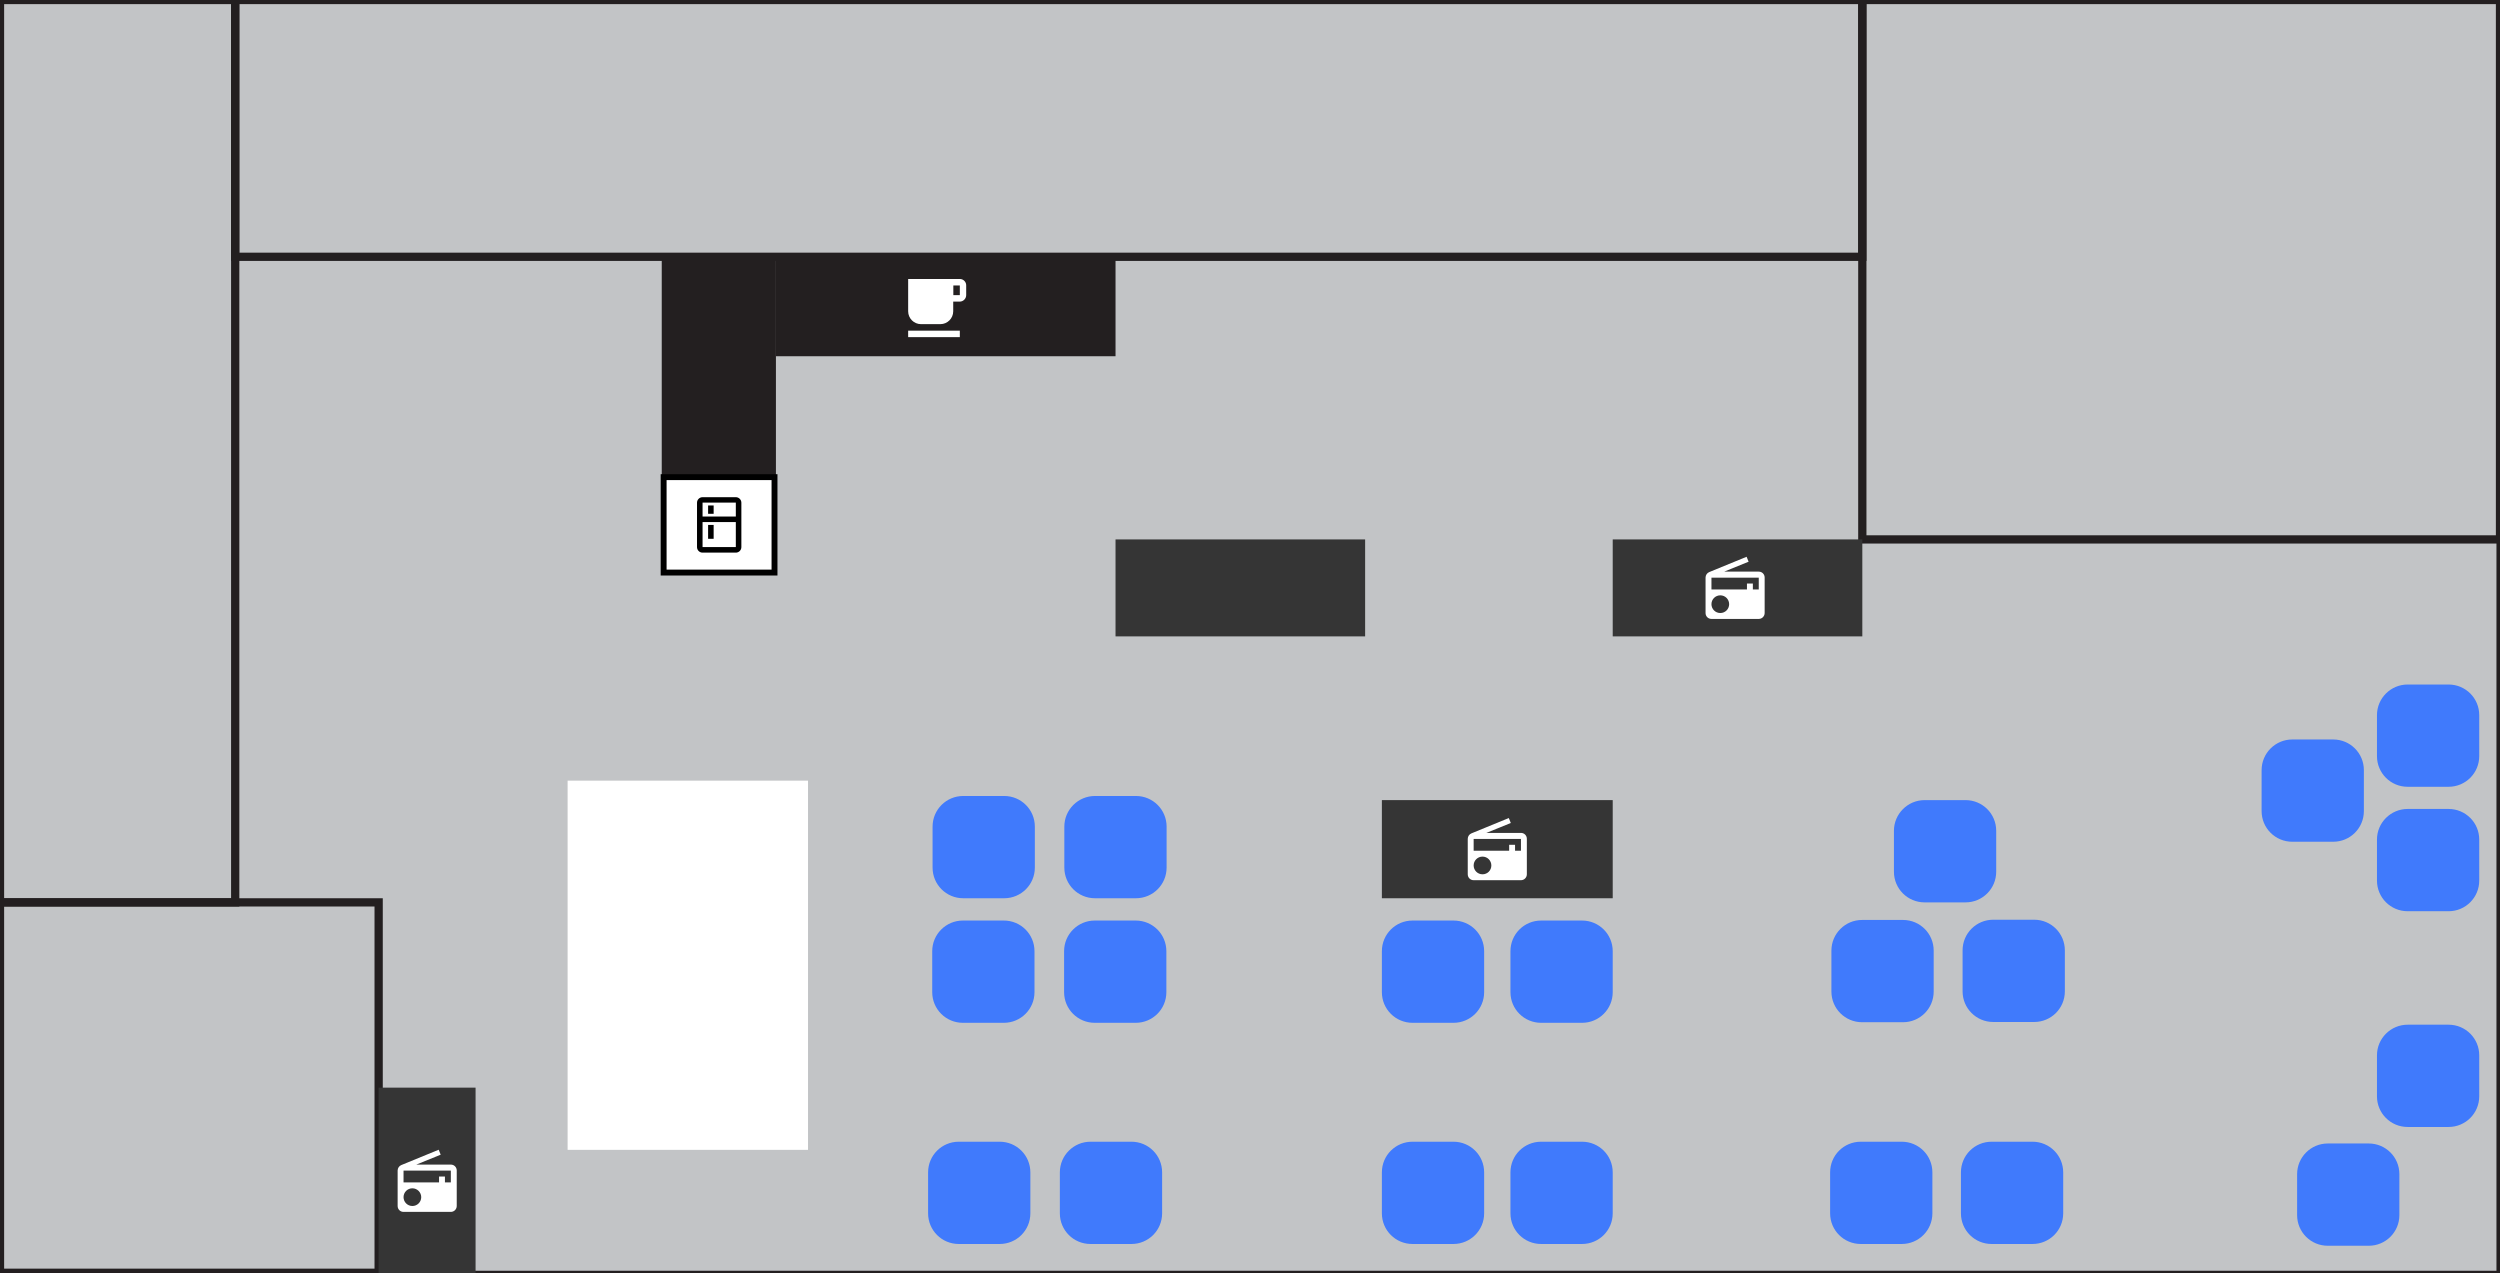
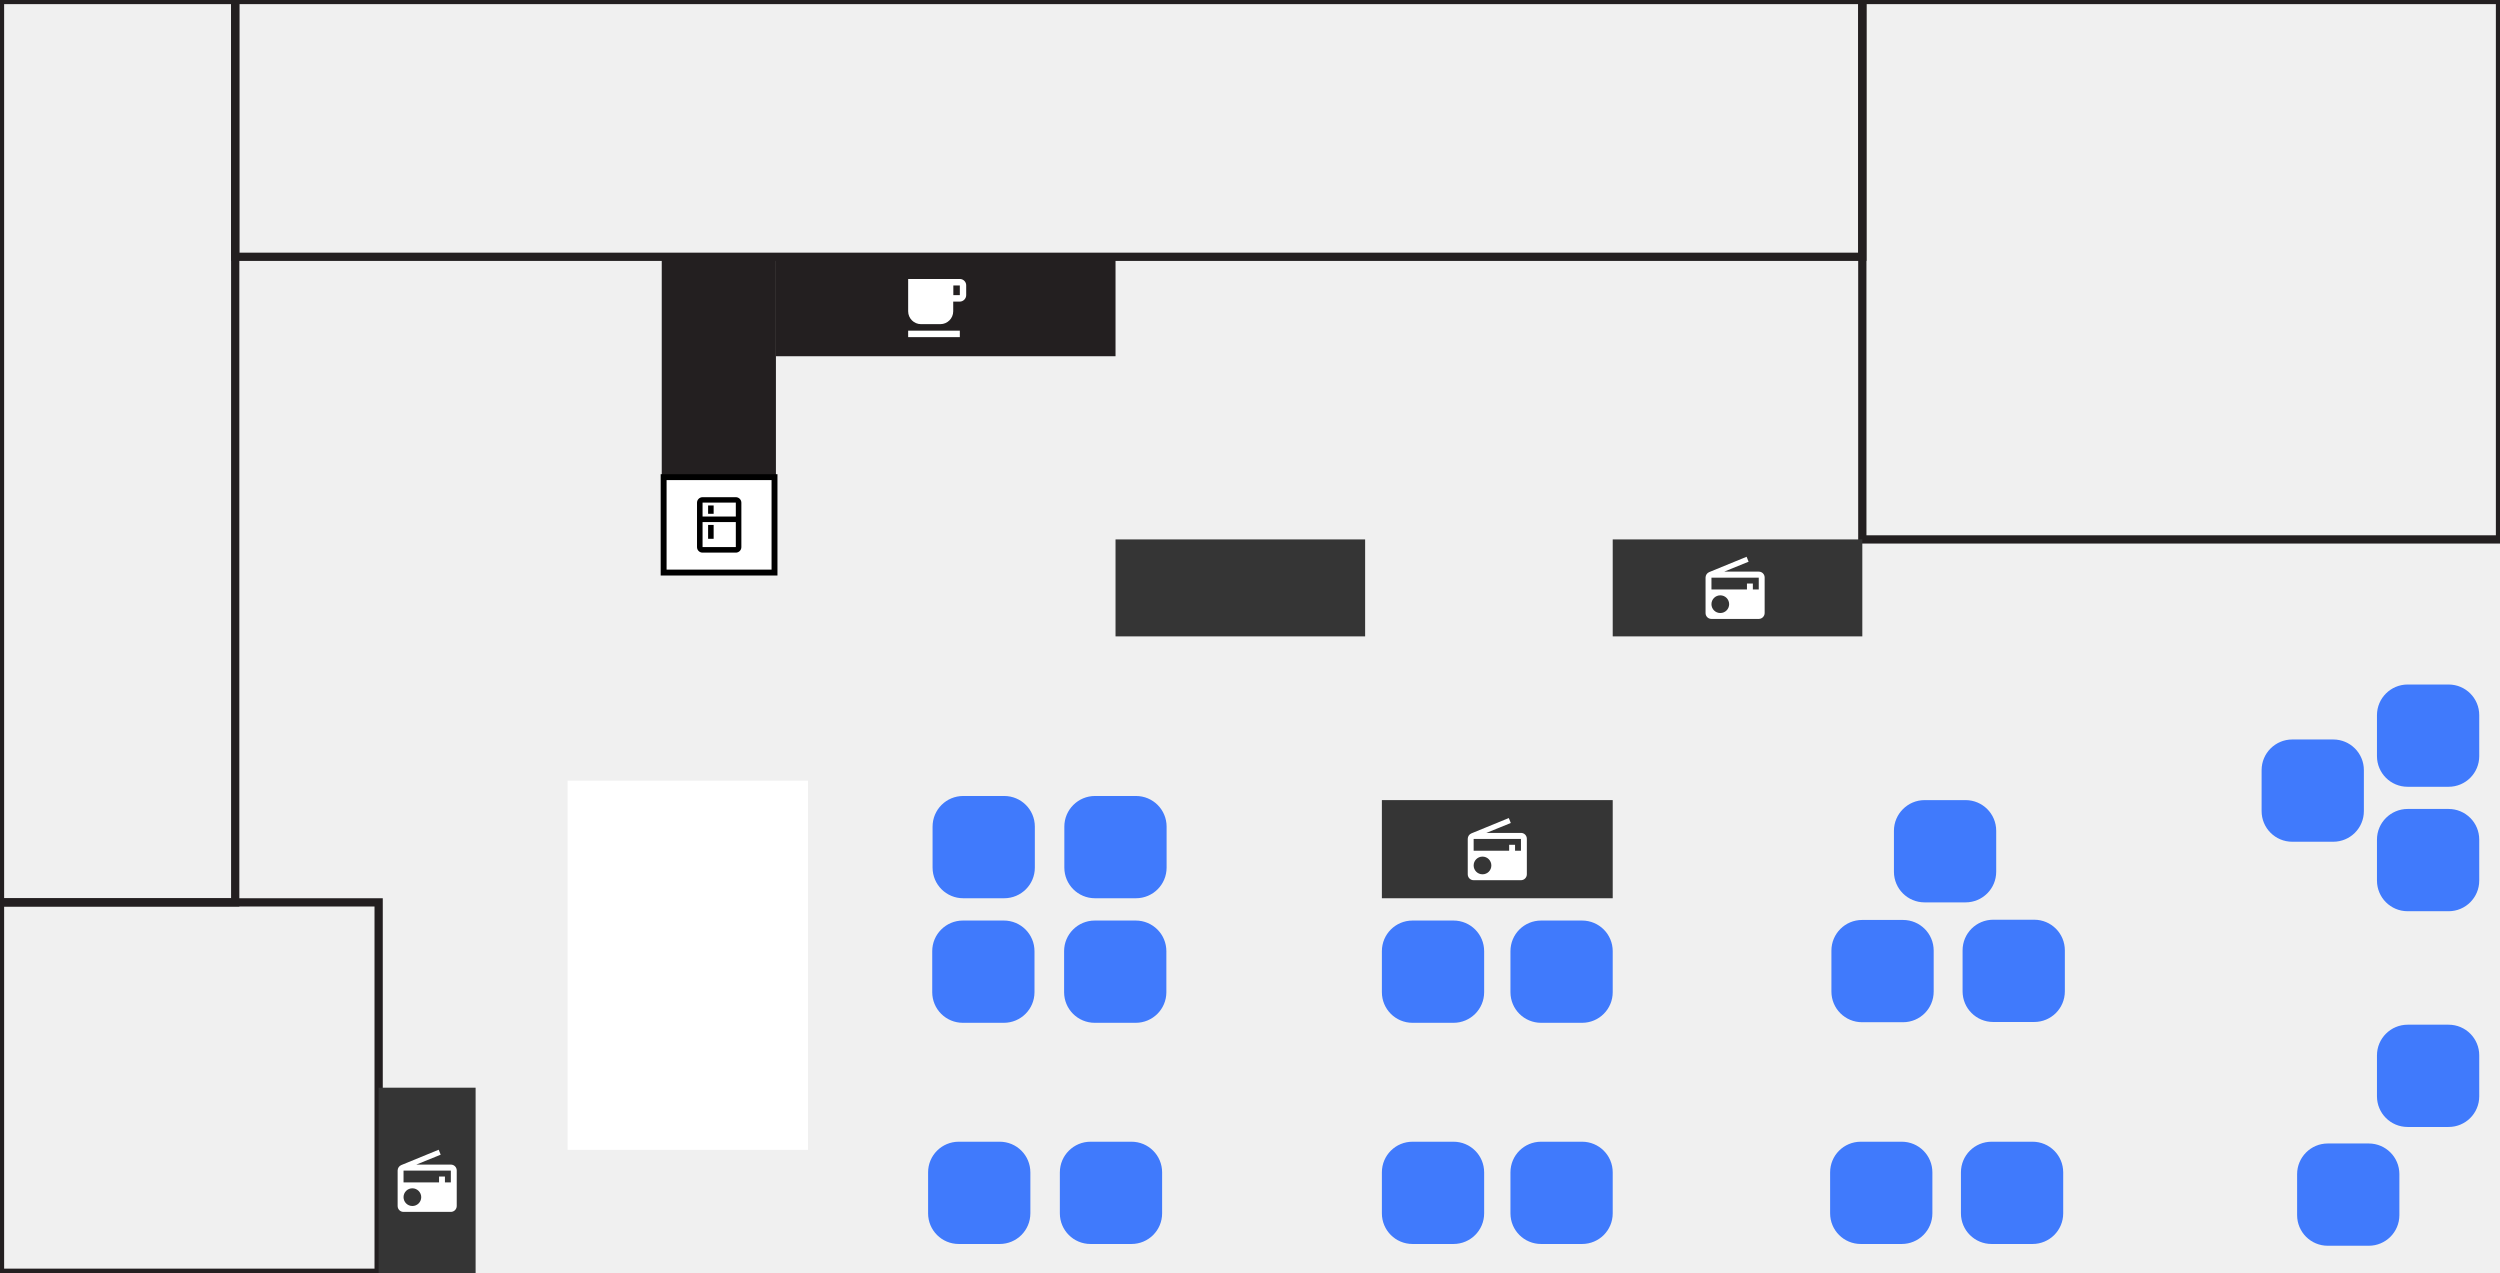
<svg xmlns="http://www.w3.org/2000/svg" version="1.1" id="Layer_1" x="0px" y="0px" viewBox="0 0 2119.4 1079" style="enable-background:new 0 0 2119.4 1079;" xml:space="preserve">
  <style type="text/css">
- 	.st0{fill:#C2C4C6;stroke:#231F20;stroke-width:6;stroke-miterlimit:10;}
- 	.st1{fill:#407afc;}
+ 	.st0{display:none;fill:#C2C4C6;stroke:#231F20;stroke-width:6;stroke-miterlimit:10;}
+ 	.st1{fill:#407AFC;}
	.st2{fill:none;stroke:#231F20;stroke-width:7;stroke-miterlimit:10;}
	.st3{fill:#231F20;}
	.st4{fill:#353535;}
	.st5{fill:none;}
	.st6{fill:#FFFFFF;}
	.st7{fill:#FFFFFF;stroke:#000000;stroke-width:5;stroke-miterlimit:10;}
</style>
  <rect class="st0" width="2119.4" height="1080.3" />
-   <g id="_20" data-name="20">
-     <path class="st1" d="M928.3,674.8h34.7c14.4,0,26,11.6,26,26v34.7c0,14.4-11.6,26-26,26h-34.7c-14.4,0-26-11.6-26-26v-34.7   C902.3,686.4,914,674.8,928.3,674.8z" />
+   <g id="_20">
+     <path class="st1" d="M928.3,674.8H963c14.4,0,26,11.6,26,26v34.7c0,14.4-11.6,26-26,26h-34.7c-14.4,0-26-11.6-26-26v-34.7   C902.3,686.4,914,674.8,928.3,674.8z" />
  </g>
-   <g id="_19" data-name="19">
+   <g id="_19">
    <path class="st1" d="M928.1,780.4h34.7c14.4,0,26,11.6,26,26v34.7c0,14.4-11.6,26-26,26h-34.7c-14.4,0-26-11.6-26-26v-34.7   C902.1,792,913.8,780.4,928.1,780.4z" />
  </g>
-   <g id="_18" data-name="18">
+   <g id="_18">
    <path class="st1" d="M924.5,967.9h34.7c14.4,0,26,11.6,26,26v34.7c0,14.4-11.6,26-26,26h-34.7c-14.4,0-26-11.6-26-26v-34.7   C898.5,979.5,910.2,967.9,924.5,967.9z" />
  </g>
-   <g id="_17" data-name="17">
+   <g id="_17">
    <path class="st1" d="M1943.3,626.9h34.7c14.4,0,26,11.6,26,26v34.7c0,14.4-11.6,26-26,26h-34.7c-14.4,0-26-11.6-26-26v-34.7   C1917.3,638.5,1929,626.9,1943.3,626.9z" />
  </g>
-   <g id="_16" data-name="16">
+   <g id="_16">
    <path class="st1" d="M1973.4,969.4h34.7c14.4,0,26,11.6,26,26v34.7c0,14.4-11.6,26-26,26h-34.7c-14.4,0-26-11.6-26-26v-34.7   C1947.4,981.1,1959,969.4,1973.4,969.4z" />
  </g>
-   <g id="_15" data-name="15">
+   <g id="_15">
    <path class="st1" d="M2041.1,868.7h34.7c14.4,0,26,11.6,26,26v34.7c0,14.4-11.6,26-26,26h-34.7c-14.4,0-26-11.6-26-26v-34.7   C2015.1,880.3,2026.8,868.7,2041.1,868.7z" />
  </g>
-   <g id="_14" data-name="14">
+   <g id="_14">
    <path class="st1" d="M2041.1,685.8h34.7c14.4,0,26,11.6,26,26v34.7c0,14.4-11.6,26-26,26h-34.7c-14.4,0-26-11.6-26-26v-34.7   C2015.1,697.4,2026.8,685.8,2041.1,685.8z" />
  </g>
-   <g id="_13" data-name="13">
+   <g id="_13">
    <path class="st1" d="M2041.1,580.3h34.7c14.4,0,26,11.6,26,26V641c0,14.4-11.6,26-26,26h-34.7c-14.4,0-26-11.6-26-26v-34.7   C2015.1,591.9,2026.8,580.3,2041.1,580.3z" />
  </g>
-   <g id="_12" data-name="12">
+   <g id="_12">
    <path class="st1" d="M812.8,967.9h34.7c14.4,0,26,11.6,26,26v34.7c0,14.4-11.6,26-26,26h-34.7c-14.4,0-26-11.6-26-26v-34.7   C786.8,979.5,798.4,967.9,812.8,967.9z" />
  </g>
-   <g id="_11" data-name="11">
+   <g id="_11">
    <path class="st1" d="M816.3,780.4H851c14.4,0,26,11.6,26,26v34.7c0,14.4-11.6,26-26,26h-34.7c-14.4,0-26-11.6-26-26v-34.7   C790.3,792,802,780.4,816.3,780.4z" />
  </g>
-   <g id="_10" data-name="10">
+   <g id="_10">
    <path class="st1" d="M816.6,674.8h34.7c14.4,0,26,11.6,26,26v34.7c0,14.4-11.6,26-26,26h-34.7c-14.4,0-26-11.6-26-26v-34.7   C790.6,686.4,802.2,674.8,816.6,674.8z" />
  </g>
-   <g id="_9" data-name="9">
+   <g id="_9">
    <path class="st1" d="M1197.5,967.9h34.7c14.4,0,26,11.6,26,26v34.7c0,14.4-11.6,26-26,26h-34.7c-14.4,0-26-11.6-26-26v-34.7   C1171.5,979.5,1183.1,967.9,1197.5,967.9z" />
  </g>
-   <g id="_8" data-name="8">
+   <g id="_8">
    <path class="st1" d="M1197.5,780.4h34.7c14.4,0,26,11.6,26,26v34.7c0,14.4-11.6,26-26,26h-34.7c-14.4,0-26-11.6-26-26v-34.7   C1171.5,792,1183.1,780.4,1197.5,780.4z" />
  </g>
-   <g id="_7" data-name="7">
+   <g id="_7">
    <path class="st1" d="M1306.5,967.9h34.7c14.4,0,26,11.6,26,26v34.7c0,14.4-11.6,26-26,26h-34.7c-14.4,0-26-11.6-26-26v-34.7   C1280.5,979.5,1292.1,967.9,1306.5,967.9z" />
  </g>
-   <g id="_6" data-name="6">
+   <g id="_6">
    <path class="st1" d="M1306.5,780.4h34.7c14.4,0,26,11.6,26,26v34.7c0,14.4-11.6,26-26,26h-34.7c-14.4,0-26-11.6-26-26v-34.7   C1280.5,792,1292.1,780.4,1306.5,780.4z" />
  </g>
-   <g id="_5" data-name="5">
+   <g id="_5">
    <path class="st1" d="M1577.5,967.9h34.7c14.4,0,26,11.6,26,26v34.7c0,14.4-11.6,26-26,26h-34.7c-14.4,0-26-11.6-26-26v-34.7   C1551.5,979.5,1563.1,967.9,1577.5,967.9z" />
  </g>
-   <g id="_4" data-name="4">
+   <g id="_4">
    <path class="st1" d="M1578.6,779.9h34.7c14.4,0,26,11.6,26,26v34.7c0,14.4-11.6,26-26,26h-34.7c-14.4,0-26-11.6-26-26v-34.7   C1552.6,791.6,1564.2,779.9,1578.6,779.9z" />
  </g>
-   <g id="_3" data-name="3">
+   <g id="_3">
    <path class="st1" d="M1688.4,967.9h34.7c14.4,0,26,11.6,26,26v34.7c0,14.4-11.6,26-26,26h-34.7c-14.4,0-26-11.6-26-26v-34.7   C1662.4,979.5,1674,967.9,1688.4,967.9z" />
  </g>
-   <g id="_2" data-name="2">
+   <g id="_2">
    <path class="st1" d="M1689.8,779.7h34.7c14.4,0,26,11.6,26,26v34.7c0,14.4-11.6,26-26,26h-34.7c-14.4,0-26-11.6-26-26v-34.7   C1663.8,791.3,1675.4,779.7,1689.8,779.7z" />
  </g>
-   <g id="_1" data-name="1">
+   <g id="_1">
    <path class="st1" d="M1631.6,678.3h34.7c14.4,0,26,11.6,26,26V739c0,14.4-11.6,26-26,26h-34.7c-14.4,0-26-11.6-26-26v-34.7   C1605.6,690,1617.3,678.3,1631.6,678.3z" />
  </g>
  <rect x="199.4" class="st2" width="1379.4" height="217.7" />
  <rect class="st2" width="199.4" height="765" />
  <rect x="1578.8" class="st2" width="540.6" height="457.3" />
  <rect y="765" class="st2" width="321" height="314" />
  <rect x="561" y="217.7" class="st3" width="96.8" height="188.8" />
  <rect x="657.8" y="217.7" class="st3" width="287.9" height="84.3" />
  <rect x="1171.5" y="678.3" class="st4" width="195.7" height="83.2" />
  <rect x="1367.2" y="457.3" class="st4" width="211.6" height="82.2" />
  <rect x="945.7" y="457.3" class="st4" width="211.6" height="82.2" />
-   <rect x="283" y="960" transform="matrix(6.123234e-17 -1 1 6.123234e-17 -639.0289 1363.257)" class="st4" width="158.2" height="82.2" />
+   <rect x="321" y="922.1" class="st4" width="82.2" height="158.2" />
  <path class="st5" d="M1420.8,468.3h60.1v60.1h-60.1V468.3z" />
  <path class="st6" d="M1449,485c-1.8,0.7-3.1,2.6-3.1,4.6v30.1c0,2.8,2.2,5,5,5h40.1c2.8,0,5-2.3,5-5v-30.1c0-2.8-2.2-5-5-5h-29.3  l20.7-8.4l-1.7-4.2L1449,485z M1458.4,519.7c-4.2,0-7.5-3.4-7.5-7.5c0-4.2,3.4-7.5,7.5-7.5c4.2,0,7.5,3.4,7.5,7.5  C1465.9,516.3,1462.6,519.7,1458.4,519.7z M1491,499.7h-5v-5h-5v5h-30.1v-10h40.1V499.7z" />
  <path class="st6" d="M1247.4,706.5c-1.8,0.7-3.1,2.6-3.1,4.6v30.1c0,2.8,2.2,5,5,5h40.1c2.8,0,5-2.3,5-5v-30.1c0-2.8-2.2-5-5-5  h-29.3l20.7-8.4l-1.7-4.2L1247.4,706.5z M1256.8,741.2c-4.2,0-7.5-3.4-7.5-7.5c0-4.2,3.4-7.5,7.5-7.5c4.2,0,7.5,3.4,7.5,7.5  C1264.3,737.9,1261,741.2,1256.8,741.2z M1289.4,721.2h-5v-5h-5v5h-30.1v-10h40.1V721.2z" />
  <path class="st6" d="M340.2,987.7c-1.8,0.7-3.1,2.6-3.1,4.6v30.1c0,2.8,2.2,5,5,5h40.1c2.8,0,5-2.3,5-5v-30.1c0-2.8-2.2-5-5-5h-29.3  l20.7-8.4l-1.7-4.2L340.2,987.7z M349.6,1022.4c-4.2,0-7.5-3.4-7.5-7.5c0-4.2,3.4-7.5,7.5-7.5s7.5,3.4,7.5,7.5  C357.1,1019.1,353.7,1022.4,349.6,1022.4z M382.2,1002.4h-5v-5h-5v5h-30.1v-10h40.1V1002.4z" />
  <path class="st5" d="M685,302.1h65.7v65.7H685V302.1z" />
  <path class="st6" d="M813.7,236.5h-43.8v27.4c0,6,4.9,10.9,10.9,10.9h16.4c6,0,10.9-4.9,10.9-10.9v-8.2h5.5c3,0,5.5-2.5,5.5-5.5V242  C819.2,239,816.7,236.5,813.7,236.5z M813.7,250.2h-5.5V242h5.5V250.2z M769.9,280.3h43.8v5.5h-43.8V280.3z" />
  <path class="st5" d="M581.2,429.1h56.4v56.4h-56.4V429.1z" />
  <rect x="562.6" y="404.5" class="st7" width="94" height="80.9" />
-   <path d="M623.8,421.5l-28.2,0c-2.6,0-4.7,2.1-4.7,4.7v37.6c0,2.6,2.1,4.7,4.7,4.7h28.2c2.6,0,4.7-2.1,4.7-4.7v-37.6  C628.5,423.6,626.4,421.5,623.8,421.5z M623.8,463.8h-28.2v-21.2h28.2V463.8z M623.8,437.9h-28.2v-11.8h28.2V437.9z M600.3,428.5  h4.7v7.1h-4.7V428.5z M600.3,445h4.7v11.8h-4.7V445z" />
+   <path d="M623.8,421.5h-28.2c-2.6,0-4.7,2.1-4.7,4.7v37.6c0,2.6,2.1,4.7,4.7,4.7h28.2c2.6,0,4.7-2.1,4.7-4.7v-37.6  C628.5,423.6,626.4,421.5,623.8,421.5z M623.8,463.8h-28.2v-21.2h28.2V463.8z M623.8,437.9h-28.2v-11.8h28.2V437.9z M600.3,428.5  h4.7v7.1h-4.7V428.5z M600.3,445h4.7v11.8h-4.7V445z" />
  <rect x="481.2" y="661.8" class="st6" width="203.8" height="313" />
</svg>
